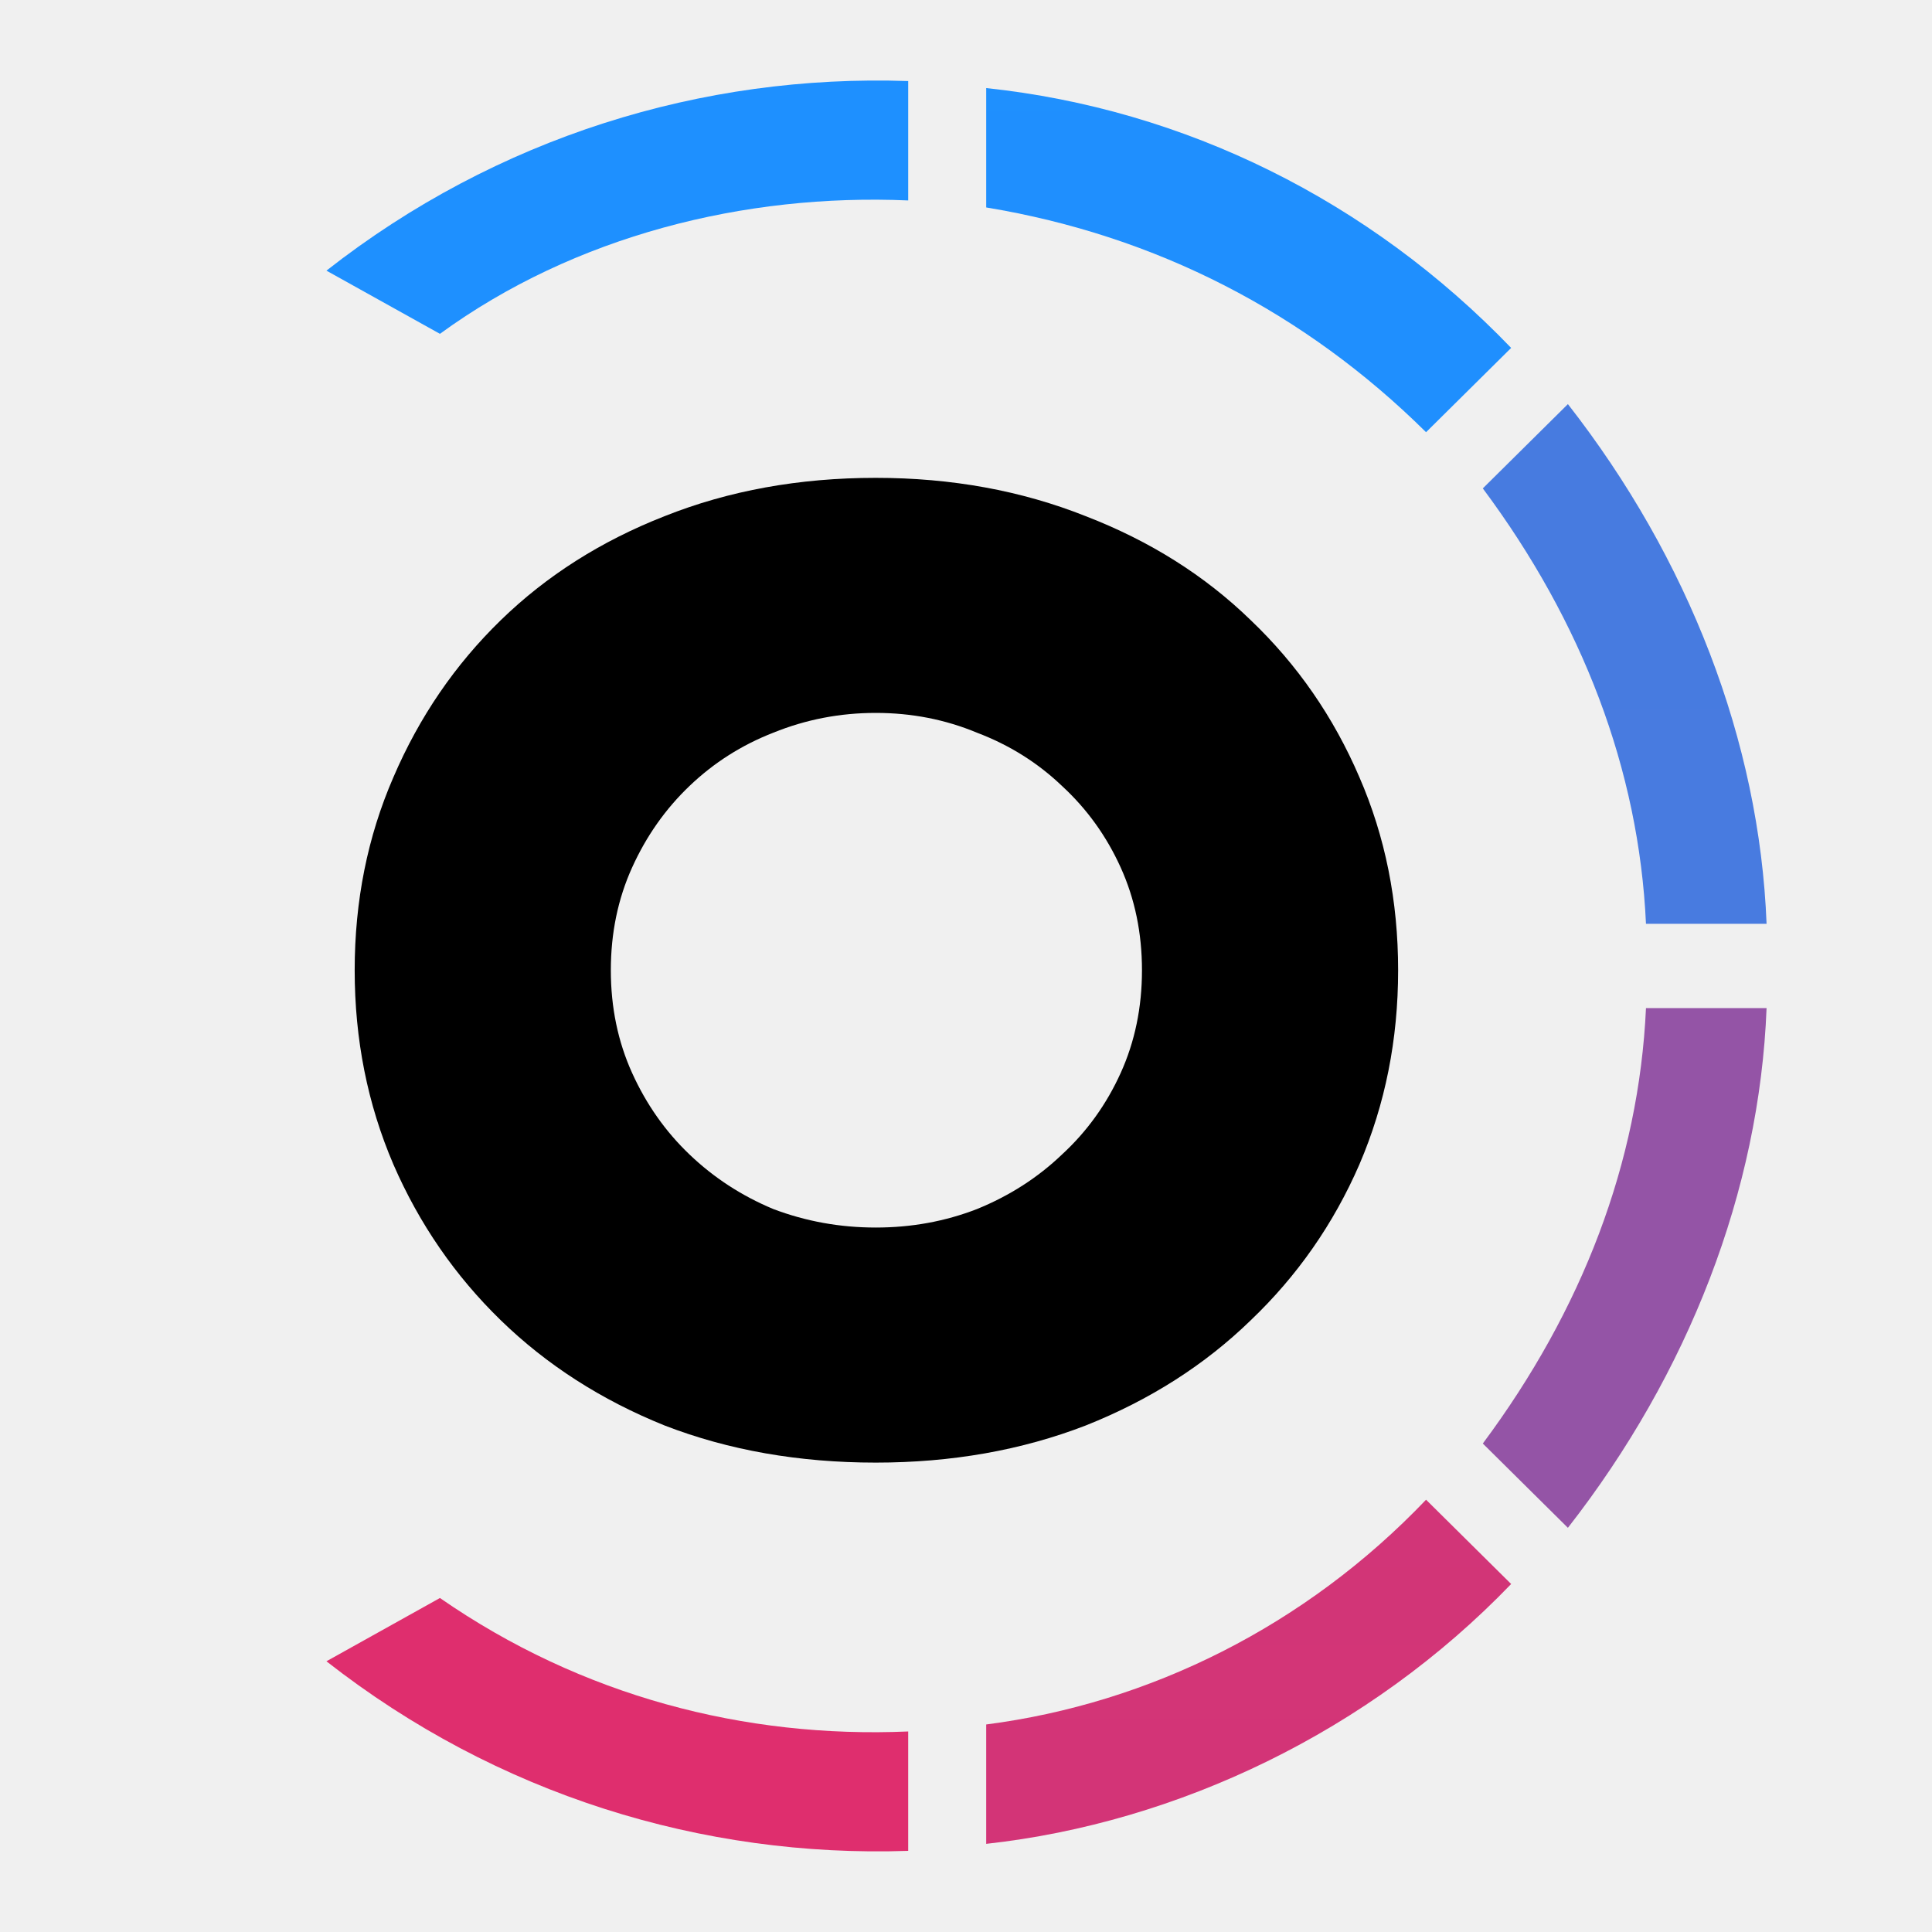
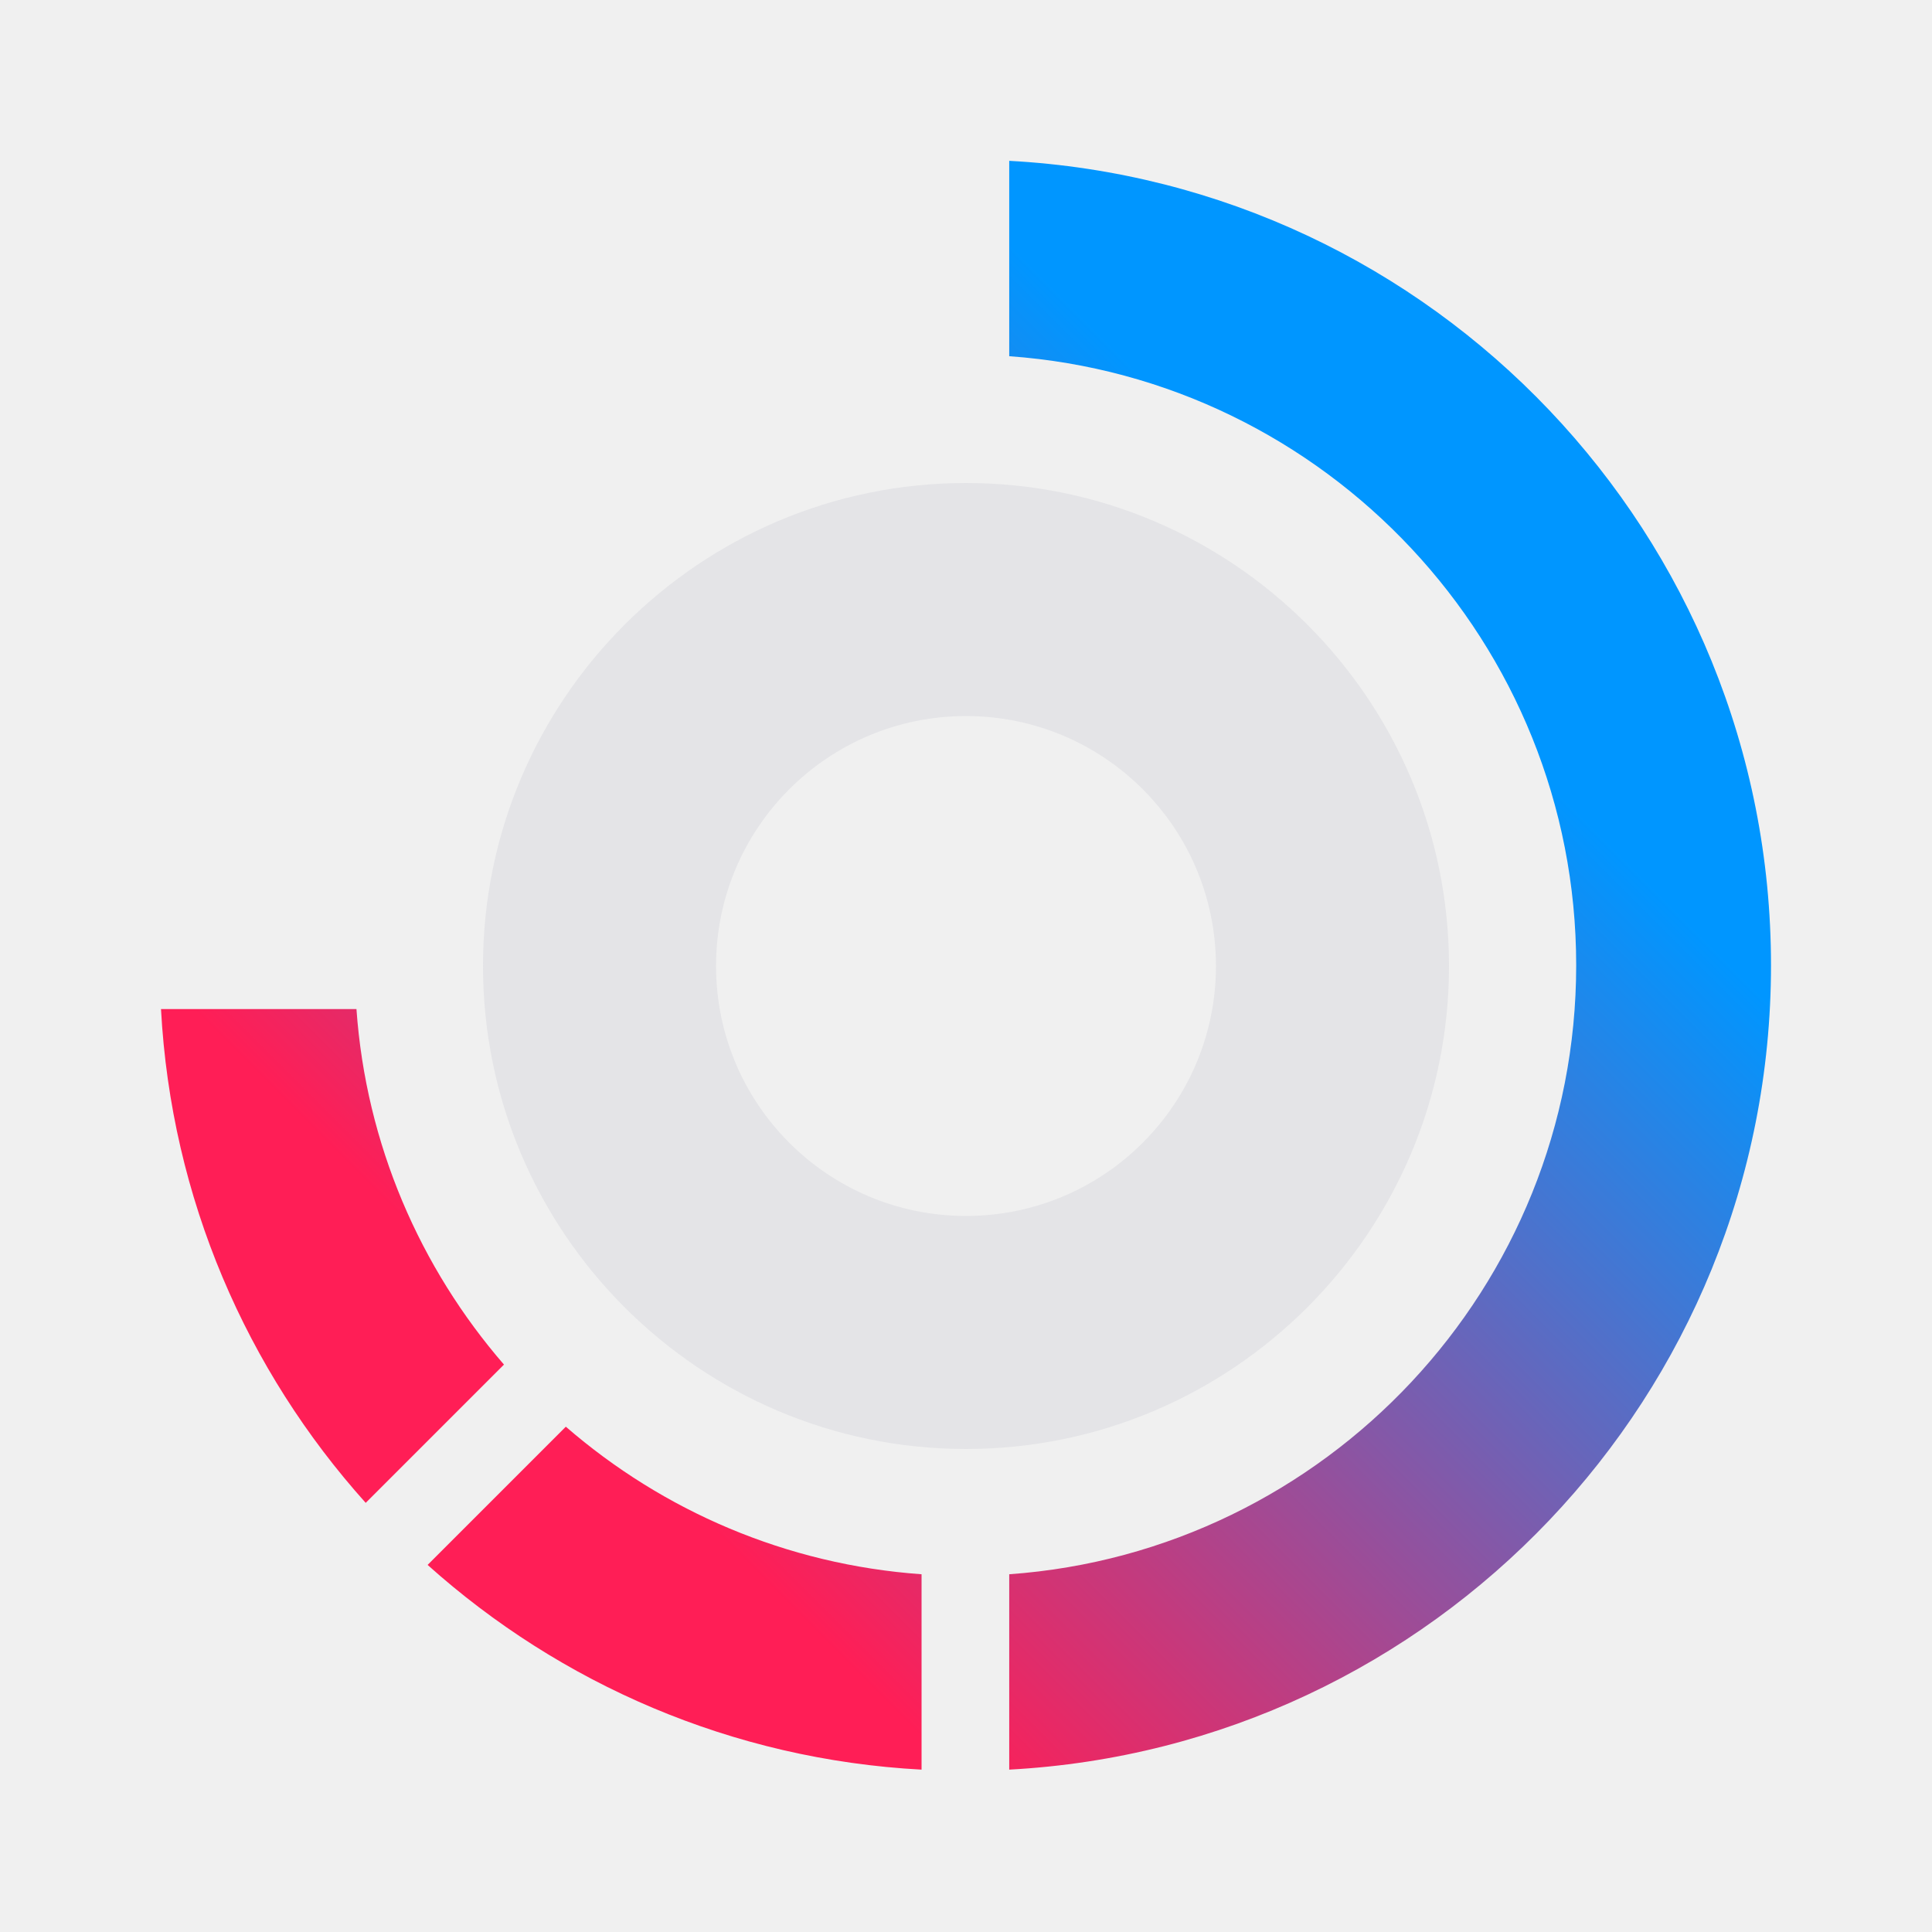
<svg xmlns="http://www.w3.org/2000/svg" width="24" height="24" viewBox="0 0 24 24" fill="none">
-   <g clip-path="url(#clip0_22025_89)">
-     <path d="M11.282 1.007C8.726 0.919 6.17 1.704 4.055 3.362L5.465 4.147C7.14 2.926 9.255 2.402 11.282 2.49V1.007Z" fill="url(#paint0_linear_22025_89)" />
-     <path d="M18.772 4.322C17.01 2.49 14.718 1.356 12.251 1.094V2.577C14.366 2.926 16.217 3.886 17.715 5.369L18.772 4.322Z" fill="url(#paint1_linear_22025_89)" />
-     <path d="M21.945 11.476C21.857 9.208 20.976 6.939 19.477 5.02L18.42 6.067C19.654 7.724 20.359 9.557 20.447 11.476H21.945Z" fill="url(#paint2_linear_22025_89)" />
-     <path d="M19.477 18.979C20.976 17.059 21.857 14.791 21.945 12.523H20.447C20.359 14.442 19.654 16.274 18.42 17.932L19.477 18.979Z" fill="url(#paint3_linear_22025_89)" />
-     <path d="M12.251 22.905C14.63 22.643 17.01 21.509 18.772 19.677L17.715 18.63C16.217 20.2 14.278 21.16 12.251 21.422V22.905Z" fill="url(#paint4_linear_22025_89)" />
-     <path d="M4.055 20.637C6.17 22.294 8.726 23.079 11.282 22.992V21.509C9.255 21.596 7.228 21.073 5.465 19.851L4.055 20.637Z" fill="url(#paint5_linear_22025_89)" />
-     <path d="M10.879 5.936C11.821 5.936 12.69 6.095 13.487 6.412C14.284 6.72 14.967 7.15 15.536 7.703C16.116 8.256 16.566 8.907 16.887 9.655C17.208 10.393 17.368 11.192 17.368 12.053C17.368 12.913 17.208 13.717 16.887 14.465C16.566 15.203 16.116 15.849 15.536 16.402C14.967 16.955 14.284 17.391 13.487 17.708C12.69 18.016 11.821 18.169 10.879 18.169C9.927 18.169 9.052 18.016 8.256 17.708C7.469 17.391 6.791 16.955 6.222 16.402C5.653 15.849 5.208 15.203 4.887 14.465C4.566 13.717 4.406 12.913 4.406 12.053C4.406 11.192 4.566 10.393 4.887 9.655C5.208 8.907 5.653 8.256 6.222 7.703C6.791 7.15 7.469 6.72 8.256 6.412C9.052 6.095 9.927 5.936 10.879 5.936ZM10.879 8.856C10.434 8.856 10.01 8.938 9.606 9.102C9.213 9.255 8.866 9.476 8.566 9.763C8.266 10.049 8.028 10.388 7.852 10.777C7.676 11.166 7.588 11.591 7.588 12.053C7.588 12.514 7.676 12.939 7.852 13.328C8.028 13.717 8.266 14.056 8.566 14.342C8.866 14.629 9.213 14.855 9.606 15.019C10.01 15.172 10.434 15.249 10.879 15.249C11.324 15.249 11.743 15.172 12.137 15.019C12.54 14.855 12.892 14.629 13.192 14.342C13.503 14.056 13.746 13.717 13.922 13.328C14.098 12.939 14.186 12.514 14.186 12.053C14.186 11.591 14.098 11.166 13.922 10.777C13.746 10.388 13.503 10.049 13.192 9.763C12.892 9.476 12.54 9.255 12.137 9.102C11.743 8.938 11.324 8.856 10.879 8.856Z" fill="black" />
-   </g>
+   <path d="M12 6C8.692 6 6 8.692 6 12C6 15.308 8.692 18 12 18C15.308 18 18 15.308 18 12C18 8.692 15.308 6 12 6ZM12 15.105C10.285 15.105 8.895 13.715 8.895 12C8.895 10.285 10.285 8.895 12 8.895C13.715 8.895 15.105 10.285 15.105 12C15.105 13.715 13.715 15.105 12 15.105Z" fill="#E4E4E7" />
+   <path fill-rule="evenodd" clip-rule="evenodd" d="M12.537 4.425V1.998C17.811 2.28 22 6.647 22 11.991C22 17.334 17.811 21.7 12.537 21.983V19.556C16.467 19.276 19.58 15.991 19.58 11.991C19.58 7.99 16.467 4.705 12.537 4.425ZM6.261 16.952C5.219 15.749 4.547 14.217 4.428 12.535H2C2.126 14.889 3.067 17.025 4.543 18.669L6.26 16.952H6.261ZM11.448 21.983V19.556C9.764 19.436 8.232 18.766 7.029 17.723L5.312 19.44C6.958 20.916 9.094 21.857 11.446 21.983H11.448Z" fill="url(#paint0_linear_22527_86)" />
  <defs>
-     <linearGradient id="paint0_linear_22025_89" x1="898.534" y1="1" x2="898.534" y2="2200.88" gradientUnits="userSpaceOnUse">
-       <stop stop-color="#1E90FF" />
+     <linearGradient id="paint0_linear_22527_86" x1="12.929" y1="3.404" x2="3.093" y2="13.24" gradientUnits="userSpaceOnUse">
+       <stop stop-color="#0096FF" />
      <stop offset="1" stop-color="#FF1E56" />
    </linearGradient>
-     <linearGradient id="paint1_linear_22025_89" x1="87.154" y1="-8.286" x2="87.154" y2="2191.59" gradientUnits="userSpaceOnUse">
-       <stop stop-color="#1E90FF" />
-       <stop offset="1" stop-color="#FF1E56" />
-     </linearGradient>
-     <linearGradient id="paint2_linear_22025_89" x1="-523.549" y1="-396.956" x2="-523.549" y2="1802.91" gradientUnits="userSpaceOnUse">
-       <stop stop-color="#1E90FF" />
-       <stop offset="1" stop-color="#FF1E56" />
-     </linearGradient>
-     <linearGradient id="paint3_linear_22025_89" x1="-523.549" y1="-1139.76" x2="-523.549" y2="1060.12" gradientUnits="userSpaceOnUse">
-       <stop stop-color="#1E90FF" />
-       <stop offset="1" stop-color="#FF1E56" />
-     </linearGradient>
-     <linearGradient id="paint4_linear_22025_89" x1="87.155" y1="-1744.36" x2="87.155" y2="455.508" gradientUnits="userSpaceOnUse">
-       <stop stop-color="#1E90FF" />
-       <stop offset="1" stop-color="#FF1E56" />
-     </linearGradient>
-     <linearGradient id="paint5_linear_22025_89" x1="898.534" y1="-1865.29" x2="898.534" y2="334.587" gradientUnits="userSpaceOnUse">
-       <stop stop-color="#1E90FF" />
-       <stop offset="1" stop-color="#FF1E56" />
-     </linearGradient>
-     <clipPath id="clip0_22025_89">
-       <rect width="18" height="22" fill="white" transform="translate(4 1)" />
-     </clipPath>
  </defs>
</svg>
